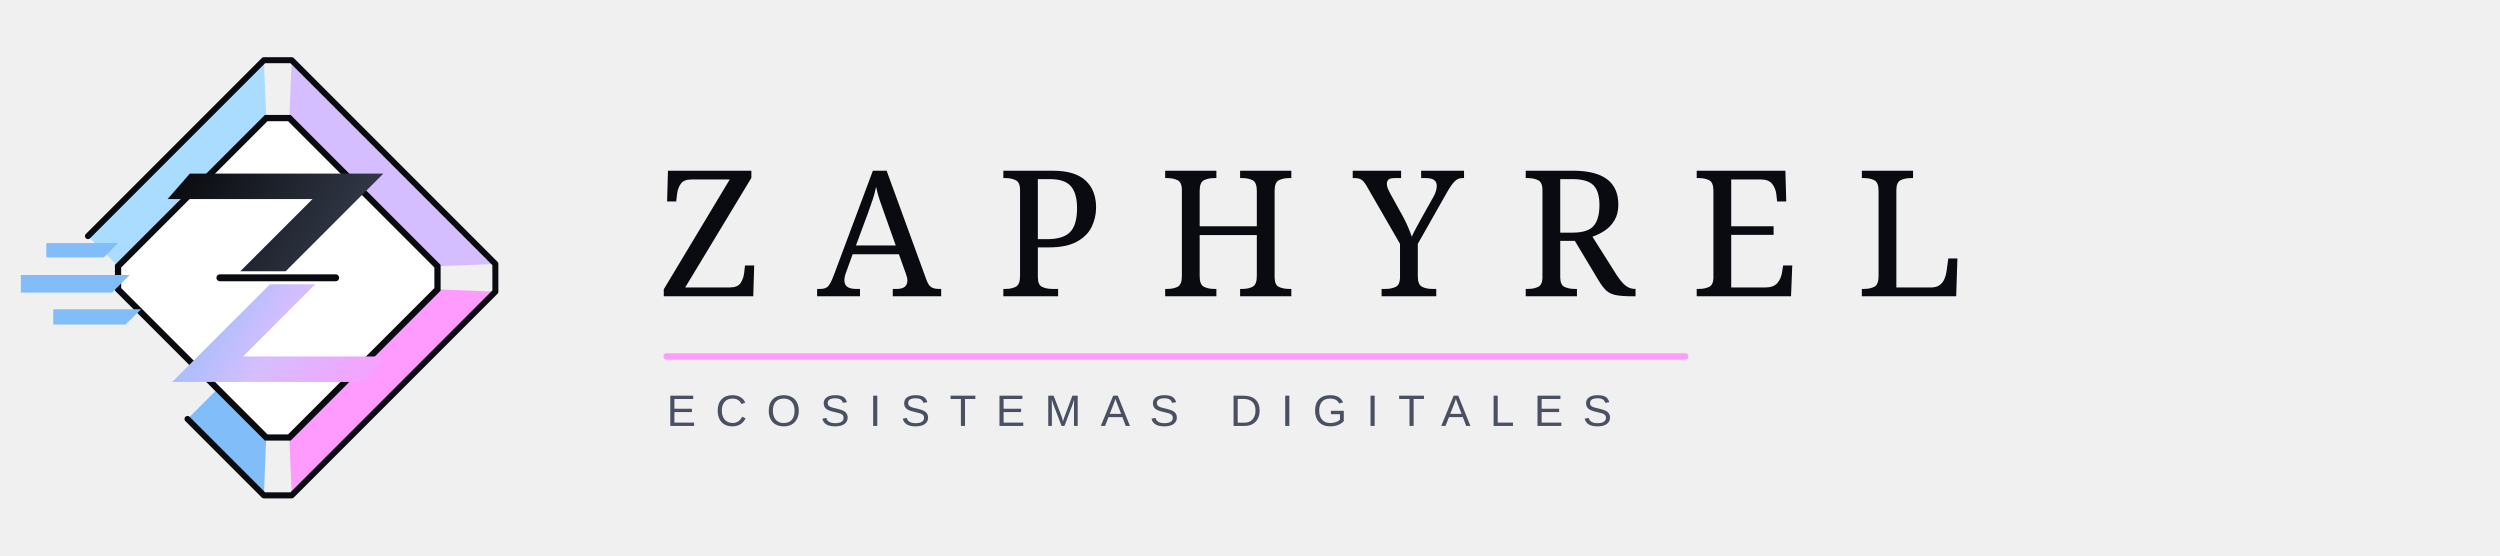
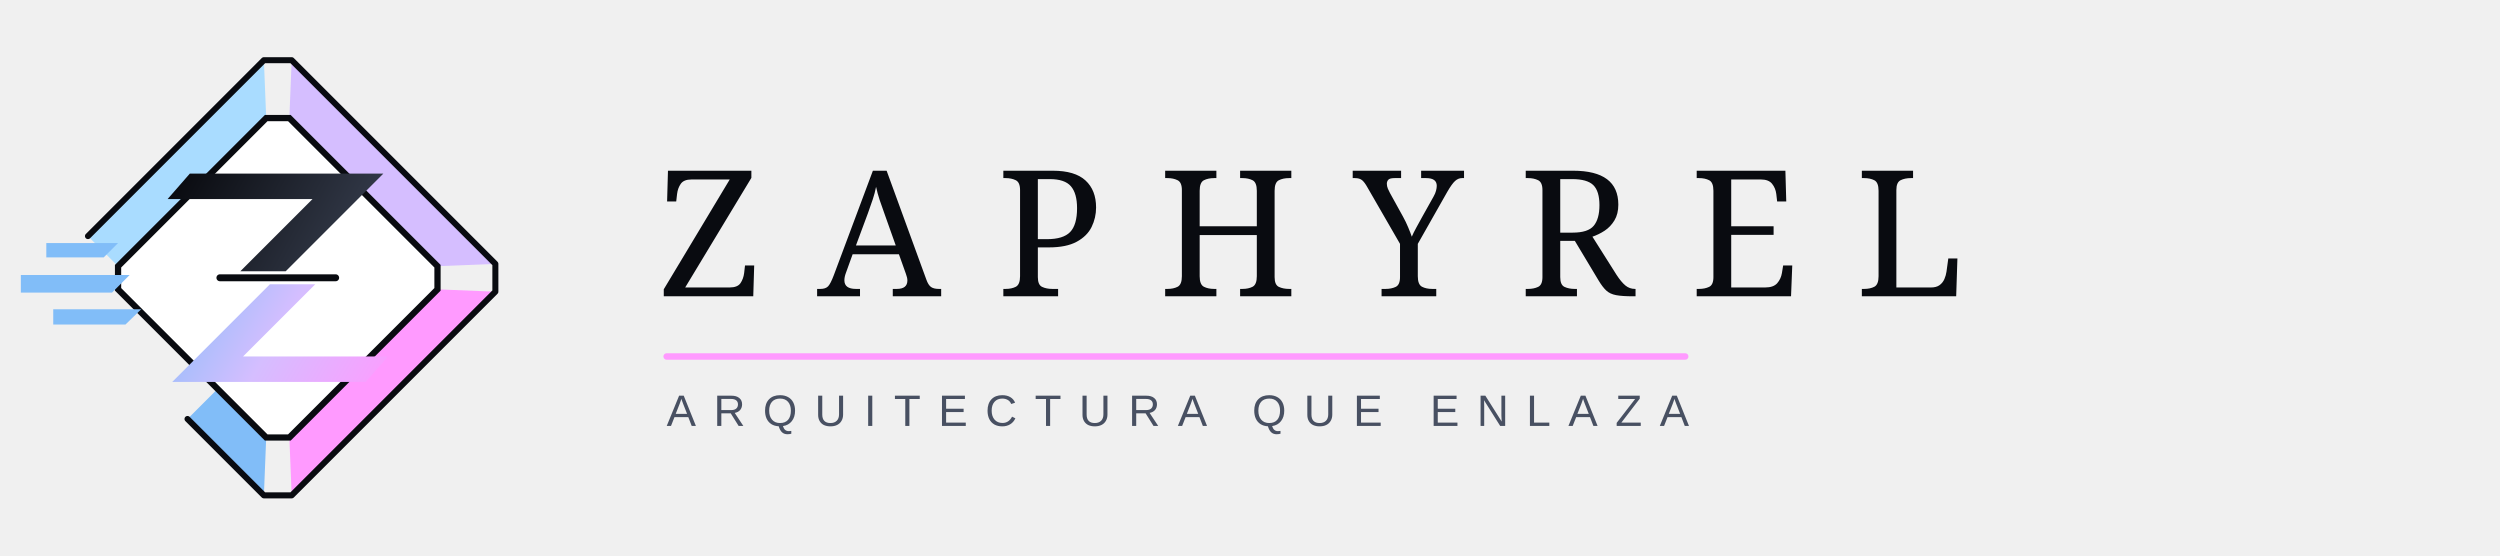
<svg xmlns="http://www.w3.org/2000/svg" viewBox="0 0 540 120" width="540" height="120" fill="none">
  <defs>
    <linearGradient id="pAll" x1="12" y1="12" x2="108" y2="108" gradientUnits="userSpaceOnUse">
      <stop offset="0%" stop-color="#81BDF8" />
      <stop offset="25%" stop-color="#A9DCFF" />
      <stop offset="50%" stop-color="#D5BEFF" />
      <stop offset="75%" stop-color="#FFD5FF" />
      <stop offset="100%" stop-color="#FF9AFF" />
    </linearGradient>
    <linearGradient id="zWingA" x1="36" y1="36" x2="84" y2="62" gradientUnits="userSpaceOnUse">
      <stop offset="0%" stop-color="#06070B" />
      <stop offset="100%" stop-color="#3E4658" />
    </linearGradient>
    <linearGradient id="zWingB" x1="36" y1="58" x2="84" y2="86" gradientUnits="userSpaceOnUse">
      <stop offset="0%" stop-color="#81BDF8" />
      <stop offset="50%" stop-color="#D5BEFF" />
      <stop offset="100%" stop-color="#FF9AFF" />
    </linearGradient>
  </defs>
  <polygon points="19,51 57,13 57.5,25.5 25.5,57.5" fill="#A9DCFF" />
  <polygon points="63,13 107,57 94.5,57.5 62.5,25.5" fill="#D5BEFF" />
  <polygon points="107,63 63,107 62.5,94.5 94.5,62.5" fill="#FF9AFF" />
  <polygon points="57,107 40.5,90.5 49,82 57.5,94.5" fill="#81BDF8" />
  <path d="M 19 51 L 57 13 L 63 13 L 107 57 L 107 63 L 63 107 L 57 107 L 40.5 90.5" stroke="#090B10" stroke-width="1.3" stroke-linecap="round" stroke-linejoin="round" />
  <polygon points="57.5,25.5 62.5,25.5 94.5,57.5 94.5,62.5 62.5,94.5 57.5,94.5 25.5,62.5 25.5,57.5" fill="#FFFFFF" stroke="#090B10" stroke-width="1.35" />
  <path d="M 10 52.5 H 25.5 L 22.4 55.6 H 10 Z M 4.5 59.4 H 28 L 24.2 63.2 H 4.5 Z M 11.5 66.8 H 30.5 L 27.1 70.1 H 11.5 Z" fill="#81BDF8" />
  <path d="M 41 37.5 H 82.8 L 61.7 58.6 H 51.9 L 67.5 43 H 36.2 Z" fill="url(#zWingA)" />
  <path d="M 79 82.5 H 37.2 L 58.3 61.4 H 68.1 L 52.5 77 H 83.8 Z" fill="url(#zWingB)" />
  <line x1="47.5" y1="60" x2="72.5" y2="60" stroke="#090B10" stroke-width="1.5" stroke-linecap="round" />
  <text x="142" y="64" font-family="'Cormorant Garamond', Georgia, serif" font-weight="300" font-size="38" letter-spacing="12" fill="#090B10">ZAPHYREL</text>
  <line x1="144" y1="77" x2="364" y2="77" stroke="url(#pAll)" stroke-width="1.4" stroke-linecap="round" />
-   <text x="144" y="92" font-family="'Outfit', Arial, sans-serif" font-weight="500" font-size="9.5" letter-spacing="4.2" fill="#485062">ECOSISTEMAS DIGITALES</text>
+   <text x="144" y="92" font-family="'Outfit', Arial, sans-serif" font-weight="500" font-size="9.5" letter-spacing="3.8" fill="#485062">ARQUITECTURA QUE ENLAZA</text>
</svg>
